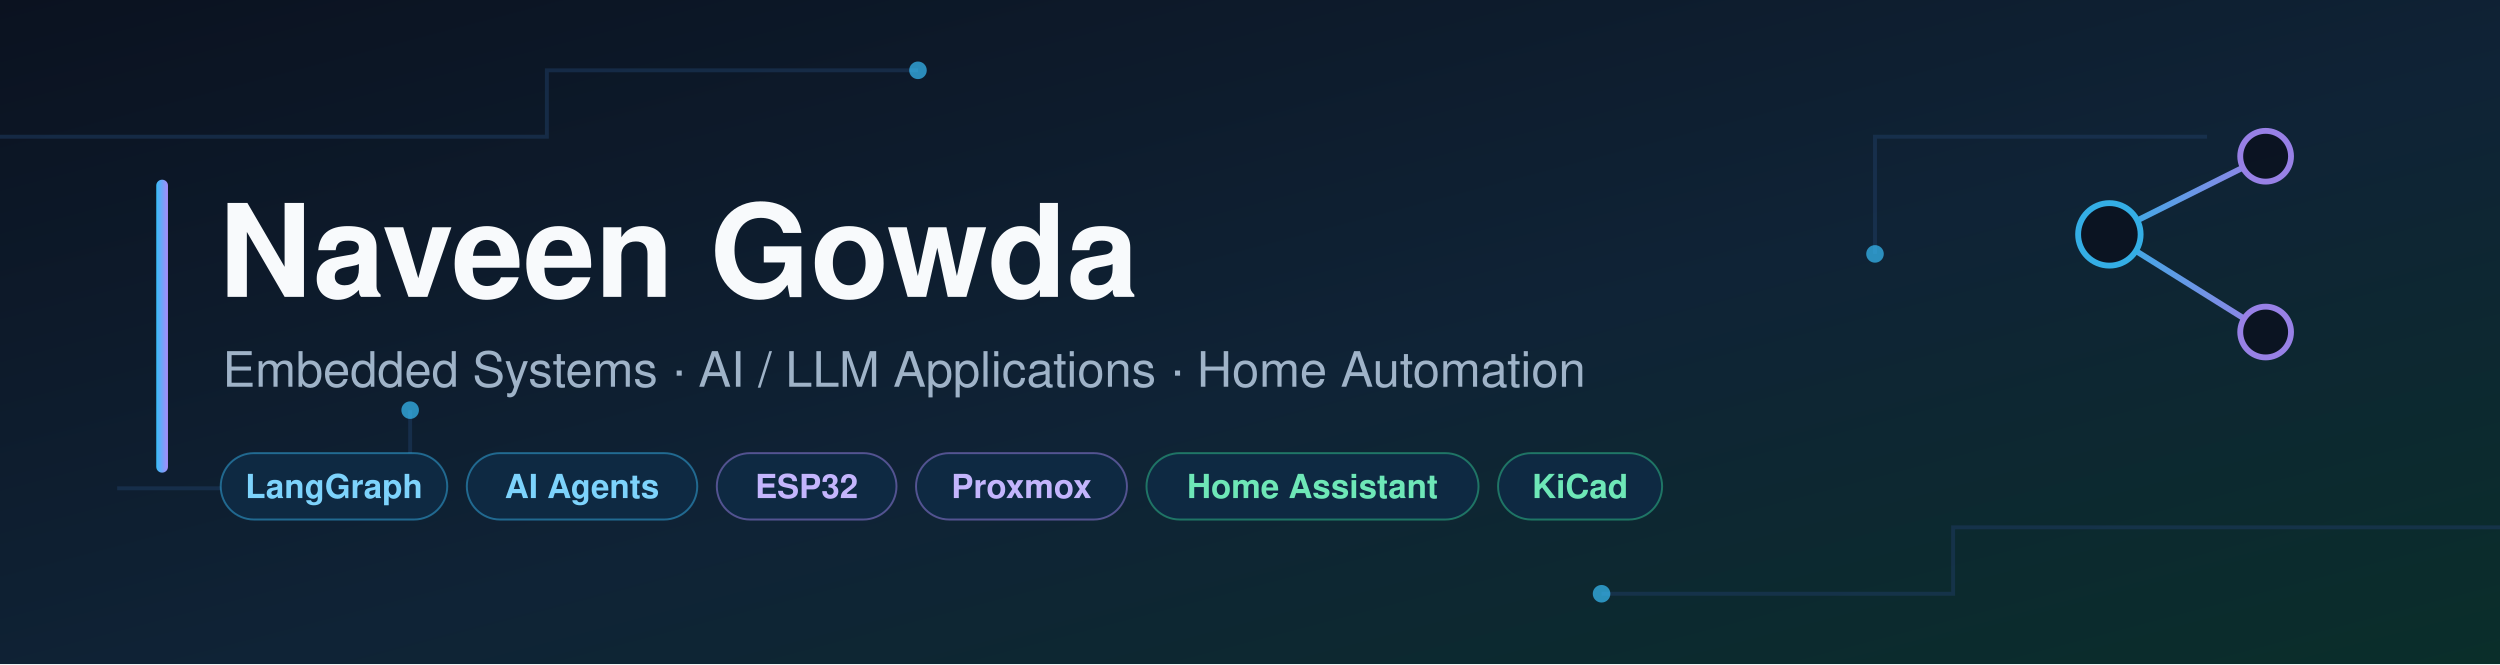
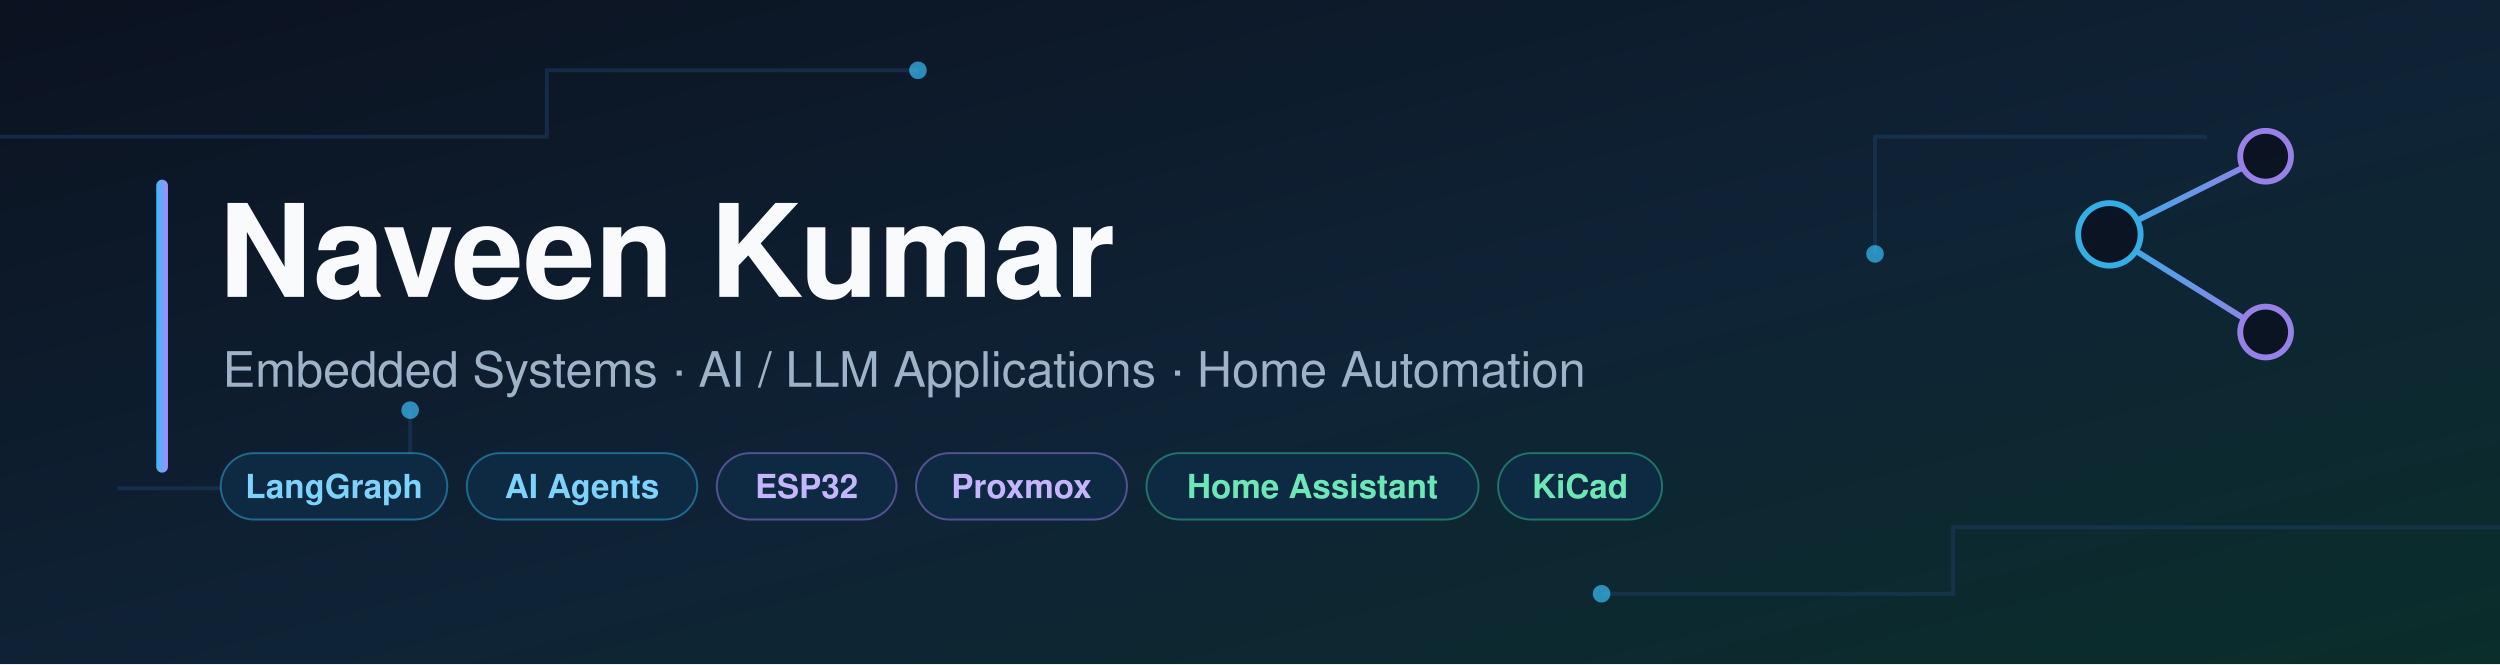
- <svg xmlns="http://www.w3.org/2000/svg" viewBox="0 0 1280 340" width="1280" height="340" role="img" aria-label="Naveen Gowda — Embedded Systems, AI/LLM Applications, Home Automation">
+ <svg xmlns="http://www.w3.org/2000/svg" viewBox="0 0 1280 340" width="1280" height="340" role="img" aria-label="Naveen Kumar — Embedded Systems, AI/LLM Applications, Home Automation">
  <defs>
    <linearGradient id="bg" x1="0" y1="0" x2="1" y2="1">
      <stop offset="0" stop-color="#0b1220" />
      <stop offset="0.55" stop-color="#0f2336" />
      <stop offset="1" stop-color="#0a2e2a" />
    </linearGradient>
    <linearGradient id="accent" x1="0" y1="0" x2="1" y2="0">
      <stop offset="0" stop-color="#38bdf8" />
      <stop offset="1" stop-color="#a78bfa" />
    </linearGradient>
  </defs>
  <rect width="1280" height="340" fill="url(#bg)" />
  <g stroke="#1e3a5f" stroke-width="2" fill="none" opacity="0.55">
    <path d="M0 70 H280 V36 H470" />
    <path d="M1280 270 H1000 V304 H820" />
    <path d="M1130 70 H960 V130" />
    <path d="M60 250 H210 V210" />
  </g>
  <g fill="#38bdf8" opacity="0.7">
    <circle cx="470" cy="36" r="4.5" />
    <circle cx="820" cy="304" r="4.5" />
    <circle cx="960" cy="130" r="4.5" />
    <circle cx="210" cy="210" r="4.5" />
  </g>
  <g opacity="0.9">
    <line x1="1080" y1="120" x2="1160" y2="80" stroke="url(#accent)" stroke-width="3" />
    <line x1="1080" y1="120" x2="1160" y2="170" stroke="url(#accent)" stroke-width="3" />
    <line x1="1160" y1="80" x2="1160" y2="170" stroke="url(#accent)" stroke-width="3" />
    <circle cx="1080" cy="120" r="16" fill="#0b1220" stroke="#38bdf8" stroke-width="3" />
    <circle cx="1160" cy="80" r="13" fill="#0b1220" stroke="#a78bfa" stroke-width="3" />
    <circle cx="1160" cy="170" r="13" fill="#0b1220" stroke="#a78bfa" stroke-width="3" />
  </g>
  <rect x="80" y="92" width="6" height="150" rx="3" fill="url(#accent)" />
-   <text x="112" y="152" font-family="'Segoe UI',Helvetica,Arial,sans-serif" font-size="66" font-weight="700" fill="#f8fafc">Naveen Gowda</text>
+   <text x="112" y="152" font-family="'Segoe UI',Helvetica,Arial,sans-serif" font-size="66" font-weight="700" fill="#f8fafc">Naveen Kumar</text>
  <text x="114" y="198" font-family="'Segoe UI',Helvetica,Arial,sans-serif" font-size="25" font-weight="400" fill="#9fb3c8">Embedded Systems  ·  AI / LLM Applications  ·  Home Automation</text>
  <g font-family="'Segoe UI',Helvetica,Arial,sans-serif" font-size="17" font-weight="600">
    <rect x="113" y="232" width="116" height="34" rx="17" fill="#0e2942" stroke="#38bdf8" stroke-opacity="0.45" />
    <text x="171" y="255" text-anchor="middle" fill="#7dd3fc">LangGraph</text>
    <rect x="239" y="232" width="118" height="34" rx="17" fill="#0e2942" stroke="#38bdf8" stroke-opacity="0.45" />
    <text x="298" y="255" text-anchor="middle" fill="#7dd3fc">AI Agents</text>
    <rect x="367" y="232" width="92" height="34" rx="17" fill="#0e2942" stroke="#a78bfa" stroke-opacity="0.45" />
    <text x="413" y="255" text-anchor="middle" fill="#c4b5fd">ESP32</text>
    <rect x="469" y="232" width="108" height="34" rx="17" fill="#0e2942" stroke="#a78bfa" stroke-opacity="0.45" />
    <text x="523" y="255" text-anchor="middle" fill="#c4b5fd">Proxmox</text>
    <rect x="587" y="232" width="170" height="34" rx="17" fill="#0e2942" stroke="#34d399" stroke-opacity="0.45" />
    <text x="672" y="255" text-anchor="middle" fill="#6ee7b7">Home Assistant</text>
    <rect x="767" y="232" width="84" height="34" rx="17" fill="#0e2942" stroke="#34d399" stroke-opacity="0.45" />
    <text x="809" y="255" text-anchor="middle" fill="#6ee7b7">KiCad</text>
  </g>
</svg>
